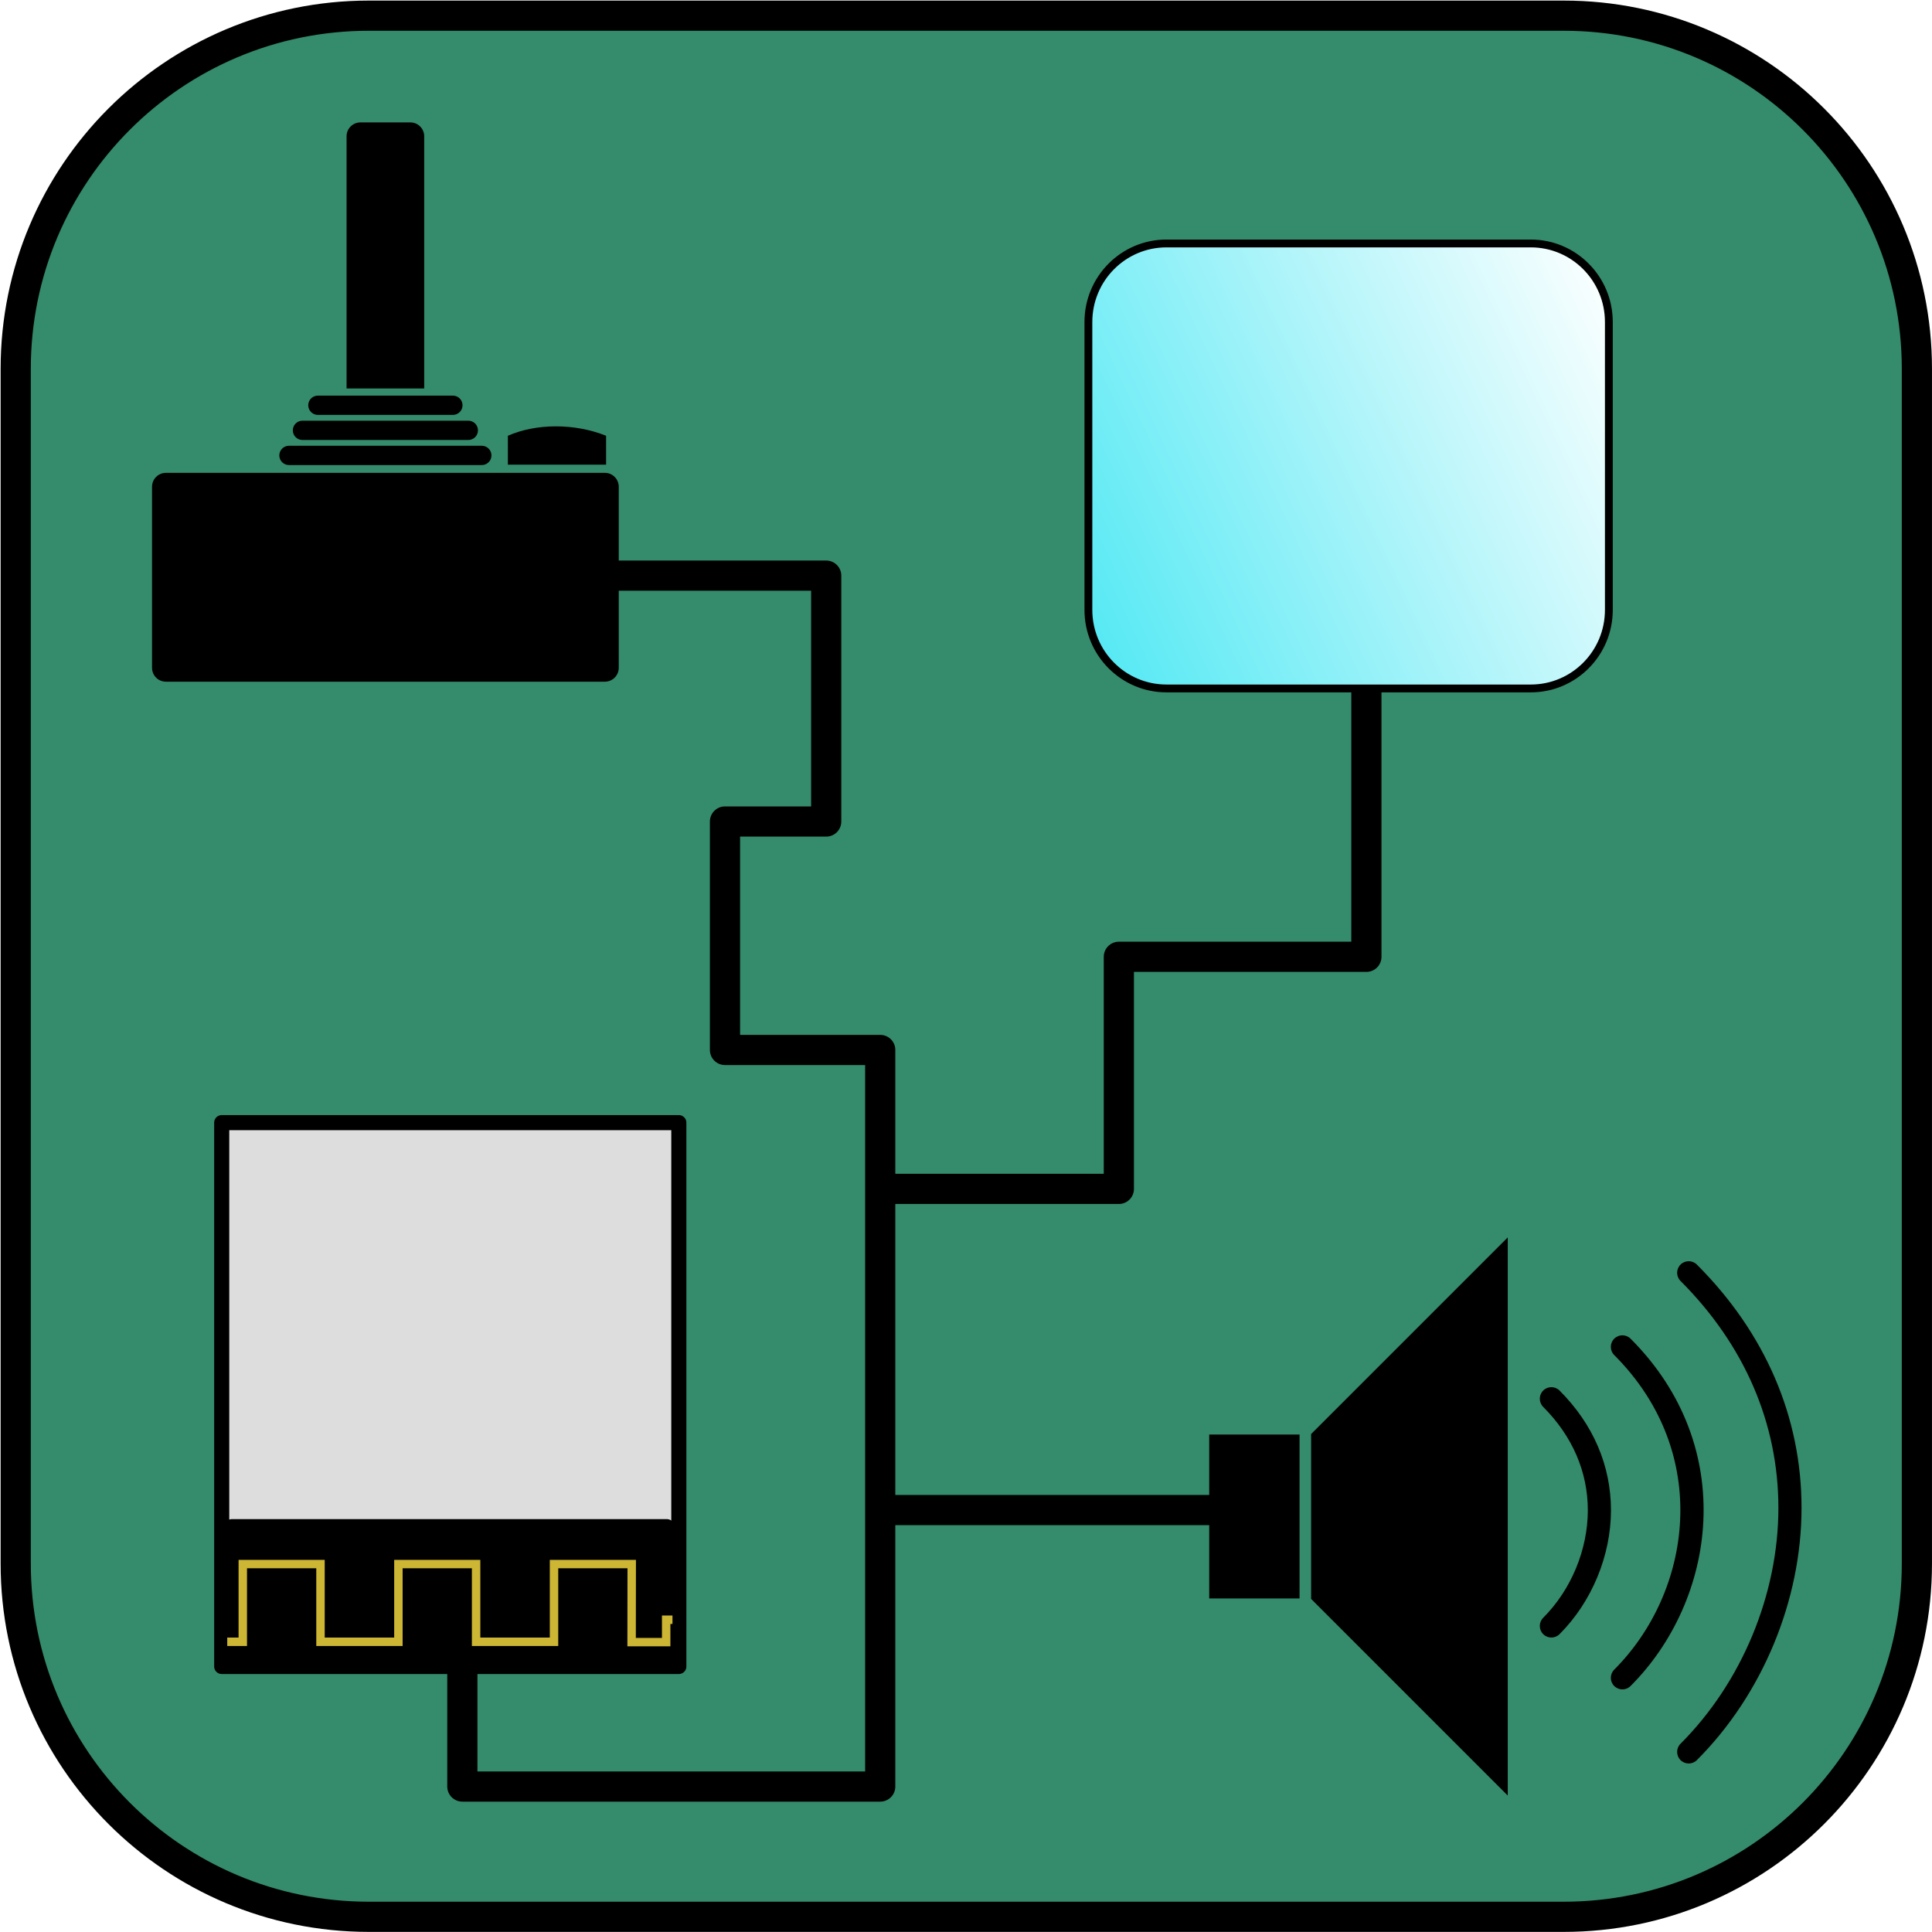
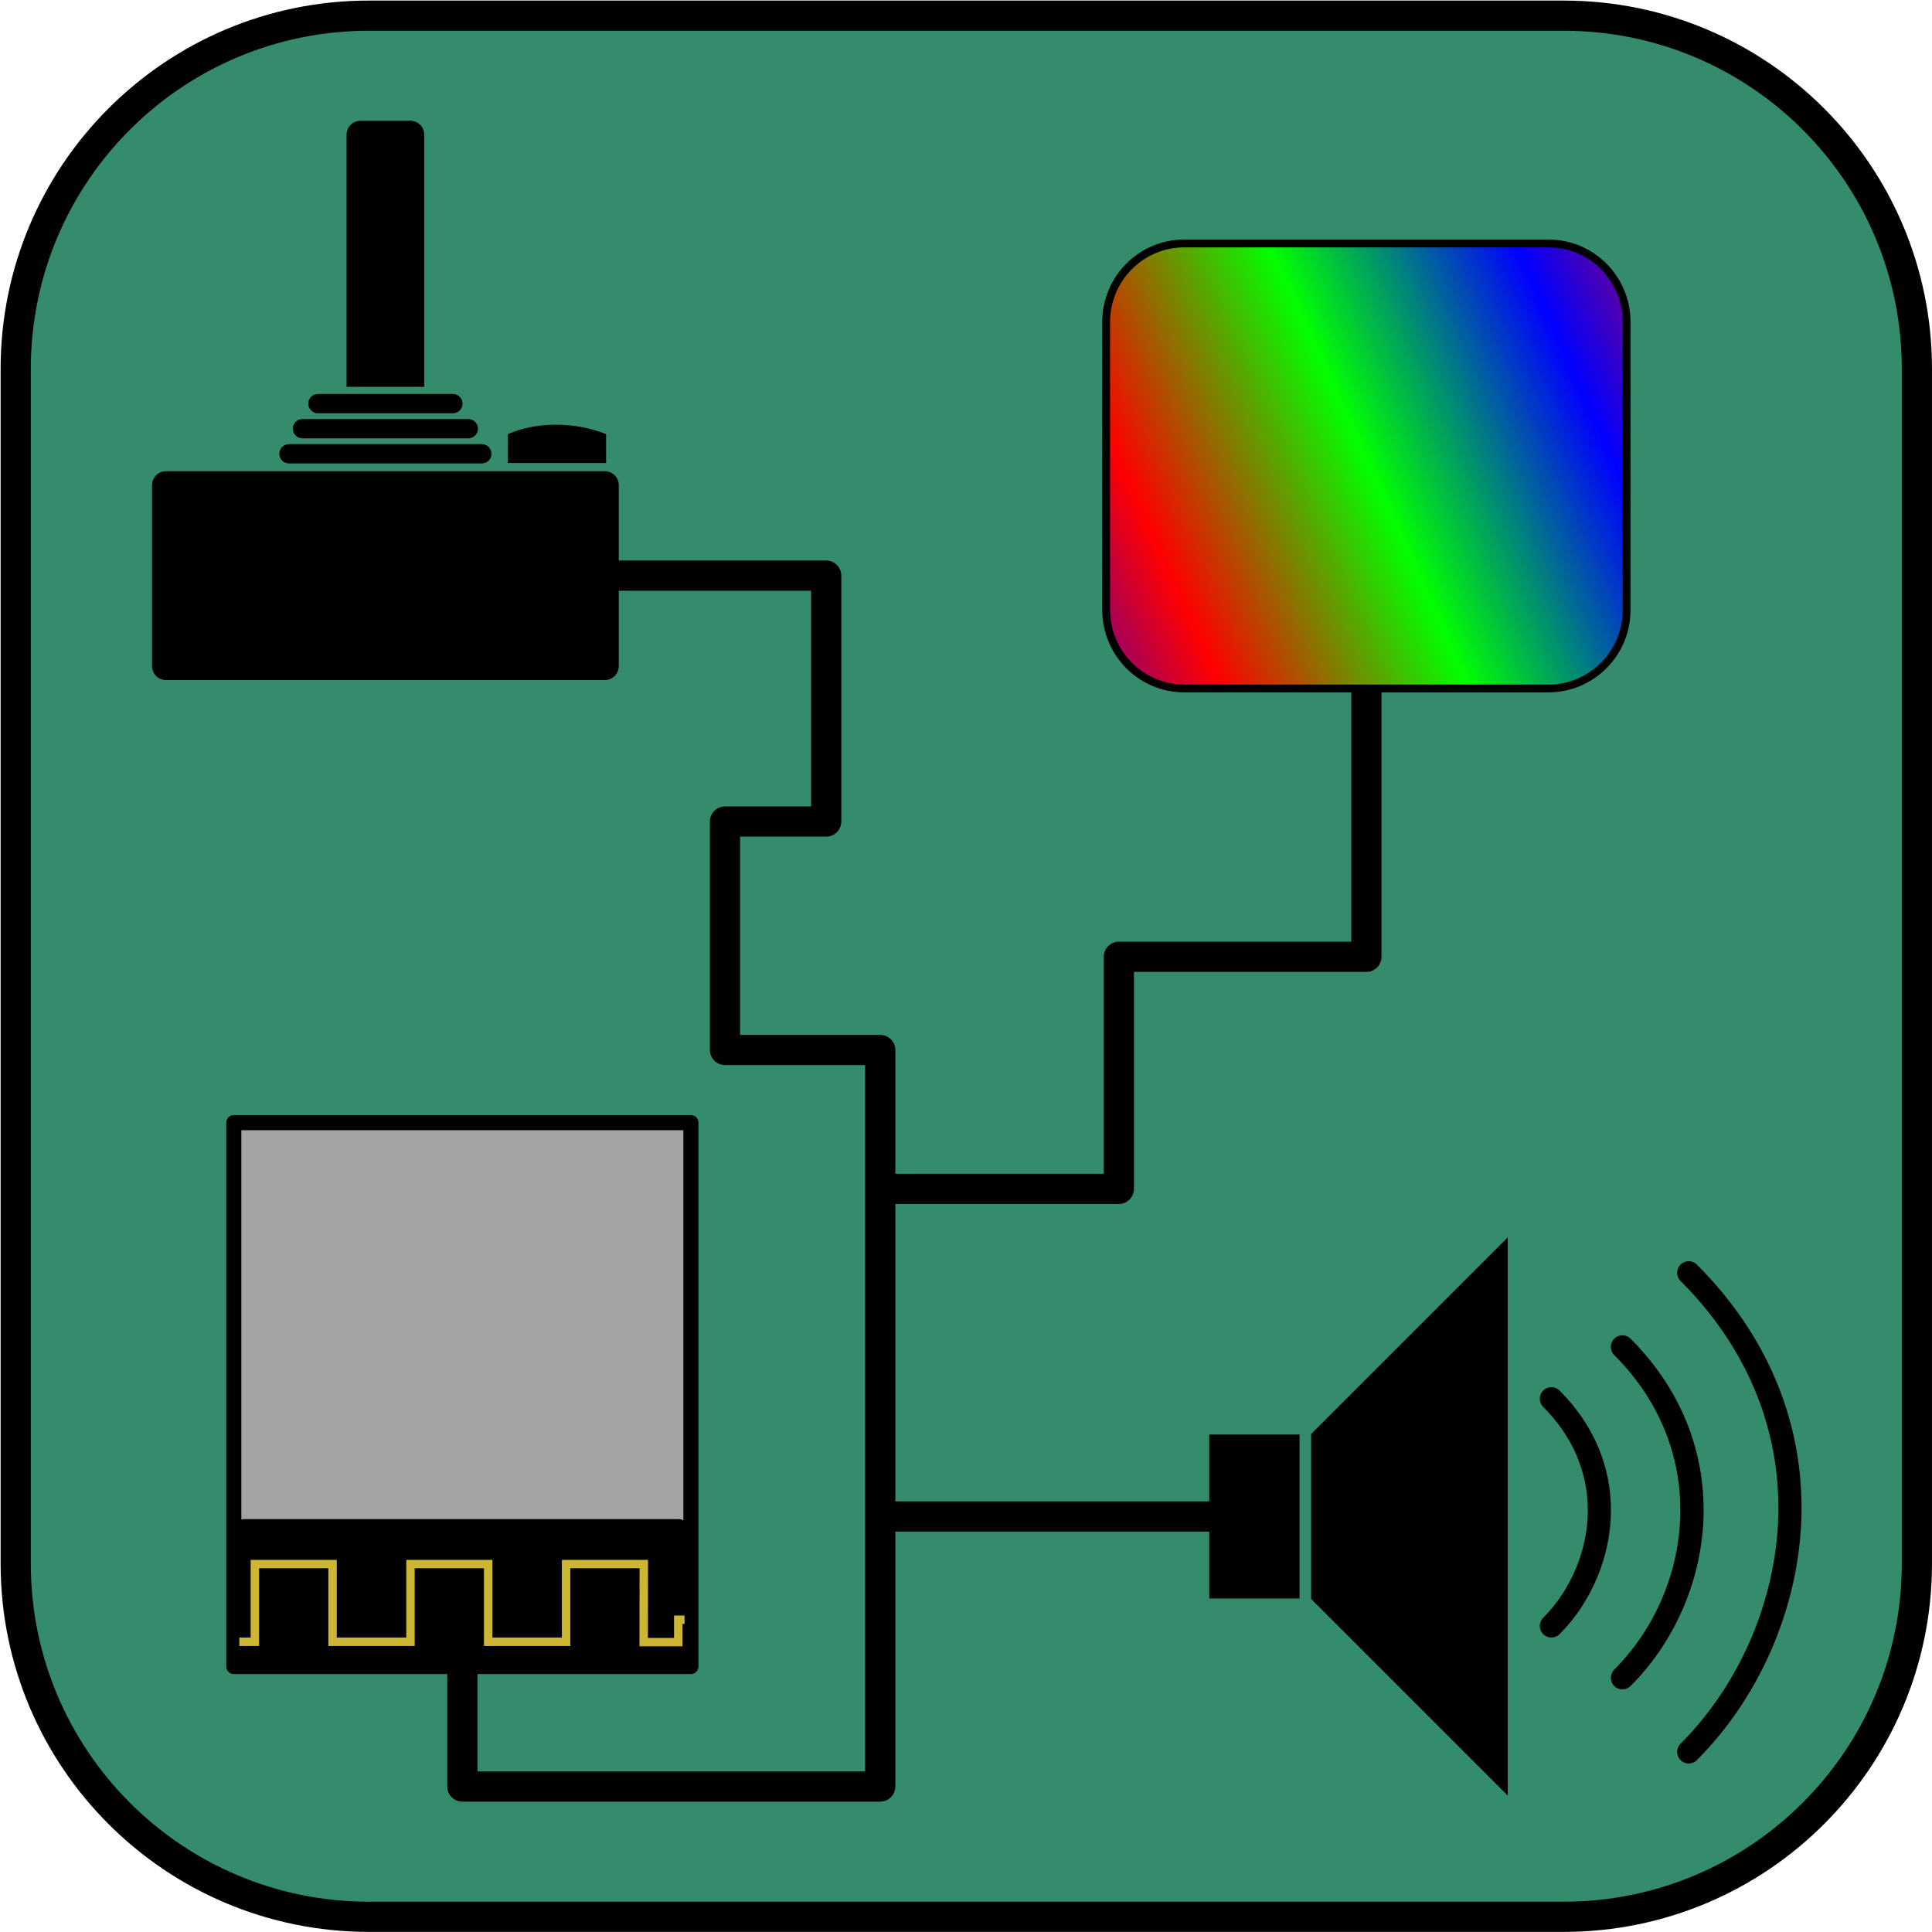
<svg xmlns="http://www.w3.org/2000/svg" xmlns:xlink="http://www.w3.org/1999/xlink" width="512" height="512" viewBox="0 0 512 512" version="1.1" id="svg1" xml:space="preserve">
  <defs id="defs1">
    <linearGradient id="linearGradient44">
-       <stop style="stop-color:#46e7f3;stop-opacity:1;" offset="0" id="stop45" />
-       <stop style="stop-color:#ffffff;stop-opacity:1;" offset="1" id="stop46" />
+       <stop style="stop-color:#0000ff;stop-opacity:1;" offset="0" id="stop45" />
+       <stop style="stop-color:#ff0000;stop-opacity:1;" offset="0.25" id="stop2" />
+       <stop style="stop-color:#00ff00;stop-opacity:1;" offset="0.5" id="stop1" />
+       <stop style="stop-color:#0000ff;stop-opacity:1;" offset="0.75" id="stop3" />
+       <stop style="stop-color:#ff0000;stop-opacity:1;" offset="1" id="stop46" />
    </linearGradient>
-     <linearGradient xlink:href="#linearGradient44" id="linearGradient46" x1="211.773" y1="254.759" x2="406.409" y2="127.526" gradientUnits="userSpaceOnUse" gradientTransform="matrix(0.7329628,0,0,1.01822,128.8445,-63.80989)" />
+     <linearGradient xlink:href="#linearGradient44" id="linearGradient46" x1="184.191" y1="263.931" x2="440.459" y2="103.016" gradientUnits="userSpaceOnUse" gradientTransform="matrix(0.7329628,0,0,1.01822,133.552,-63.80989)" />
  </defs>
+   <g id="layer3">
+     <rect style="fill:#348c6c;fill-opacity:1;stroke:#000000;stroke-width:8;stroke-linejoin:round;stroke-dasharray:none;stroke-opacity:1" id="rect29" width="503.83" height="503.822" x="4.165" y="4.151" ry="93.6" />
+   </g>
  <g id="layer2">
-     <rect style="fill:#348c6c;fill-opacity:1;stroke:#000000;stroke-width:8;stroke-linejoin:round;stroke-dasharray:none;stroke-opacity:1" id="rect29" width="503.83" height="503.822" x="4.165" y="4.151" ry="93.6" />
-     <rect style="fill:url(#linearGradient46);stroke:#000000;stroke-width:2.075;stroke-linejoin:round;stroke-dasharray:none;stroke-opacity:1" id="rect30" width="137.925" height="117.925" x="288.437" y="64.52" ry="20.809" rx="20.688" />
-     <rect style="fill:#dddddd;fill-opacity:1;stroke:#000000;stroke-width:4;stroke-linejoin:round;stroke-dasharray:none;stroke-opacity:1" id="rect46" width="121.14" height="144.125" x="58.757" y="297.508" rx="0" ry="0" />
-     <rect style="fill:#000000;fill-opacity:1;stroke:#000000;stroke-width:4.139;stroke-linejoin:round;stroke-dasharray:none;stroke-opacity:1" id="rect47" width="115.274" height="33.882" x="61.448" y="404.654" />
    <path style="fill:none;fill-opacity:1;stroke:#000000;stroke-width:8;stroke-linejoin:round;stroke-dasharray:none;stroke-opacity:1" d="m 163.55,152.548 h 55.403 v 65.161 h -26.824 v 60.541 h 41.139 V 397.889 473.452 H 122.528 v -30.305" id="path47" />
-     <path style="fill:none;fill-opacity:1;stroke:#000000;stroke-width:8;stroke-linejoin:round;stroke-dasharray:none;stroke-opacity:1" d="m 323.344,400.185 -90.876,0" id="path48" />
+     <path style="fill:none;fill-opacity:1;stroke:#000000;stroke-width:8;stroke-linejoin:round;stroke-dasharray:none;stroke-opacity:1" d="M 323.344,401.883 H 232.467" id="path48" />
    <path style="fill:none;fill-opacity:1;stroke:#000000;stroke-width:8;stroke-linejoin:round;stroke-dasharray:none;stroke-opacity:1" d="m 235.477,315.066 h 61.031 v -61.504 h 65.599 v -70.665" id="path49" />
  </g>
  <g id="layer1">
-     <g id="g1431" transform="matrix(0.2931686,0,0,-0.2931686,10.45032,460.0568)" style="display:inline">
-       <path id="path1473" style="display:inline;fill:#ccb634;fill-opacity:1;fill-rule:nonzero;stroke:none;stroke-width:0.1;stroke-opacity:1" d="m 562.73,108.9 c 0,0 0,-15.204 0,-20.227 -5.061,0 -18.544,0 -23.61,0 0.009,6.834 0.099,70.557 0.099,70.557 h -77.875 c 0,0 0,-63.421 0,-70.242 -6.432,0 -56.365,0 -62.797,0 0,6.821 0,70.242 0,70.242 h -77.871 c 0,0 0,-63.421 0,-70.242 -6.432,0 -56.365,0 -62.799,0 0,6.821 0,70.242 0,70.242 h -77.868 c 0,0 0,-63.421 0,-70.242 -2.557,0 -6.751,0 -10.243,0 v -7.626 h 17.87 c 0,0 0,63.42 0,70.241 6.429,0 56.186,0 62.615,0 0,-6.821 0,-70.241 0,-70.241 h 78.052 c 0,0 0,63.42 0,70.241 6.43,0 56.186,0 62.617,0 0,-6.821 0,-70.241 0,-70.241 h 78.052 c 0,0 0,63.42 0,70.241 6.428,0 56.173,0 62.609,0 -0.009,-6.833 -0.099,-70.556 -0.099,-70.556 h 38.874 c 0,0 0,15.206 0,20.227 0.599,0 1.236,0 1.88,0 v 7.626 h -9.506" />
+     <g id="g3" transform="translate(3.201389)">
+       <rect style="fill:#a3a3a3;fill-opacity:1;stroke:#000000;stroke-width:4;stroke-linejoin:round;stroke-dasharray:none;stroke-opacity:1" id="rect46" width="121.14" height="144.125" x="58.757" y="297.508" rx="0" ry="0" />
+       <rect style="fill:#000000;fill-opacity:1;stroke:#000000;stroke-width:4.139;stroke-linejoin:round;stroke-dasharray:none;stroke-opacity:1" id="rect47" width="115.274" height="33.882" x="61.448" y="404.654" />
+       <g id="g1431" transform="matrix(0.2931686,0,0,-0.2931686,10.45032,460.0568)" style="display:inline">
+         <path id="path1473" style="display:inline;fill:#ccb634;fill-opacity:1;fill-rule:nonzero;stroke:none;stroke-width:0.1;stroke-opacity:1" d="m 562.73,108.9 c 0,0 0,-15.204 0,-20.227 -5.061,0 -18.544,0 -23.61,0 0.009,6.834 0.099,70.557 0.099,70.557 h -77.875 c 0,0 0,-63.421 0,-70.242 -6.432,0 -56.365,0 -62.797,0 0,6.821 0,70.242 0,70.242 h -77.871 c 0,0 0,-63.421 0,-70.242 -6.432,0 -56.365,0 -62.799,0 0,6.821 0,70.242 0,70.242 h -77.868 c 0,0 0,-63.421 0,-70.242 -2.557,0 -6.751,0 -10.243,0 v -7.626 h 17.87 c 0,0 0,63.42 0,70.241 6.429,0 56.186,0 62.615,0 0,-6.821 0,-70.241 0,-70.241 h 78.052 c 0,0 0,63.42 0,70.241 6.43,0 56.186,0 62.617,0 0,-6.821 0,-70.241 0,-70.241 h 78.052 c 0,0 0,63.42 0,70.241 6.428,0 56.173,0 62.609,0 -0.009,-6.833 -0.099,-70.556 -0.099,-70.556 h 38.874 c 0,0 0,15.206 0,20.227 0.599,0 1.236,0 1.88,0 v 7.626 h -9.506" />
+       </g>
    </g>
-     <g id="g19" transform="matrix(1.206273,0,0,-1.206273,1.913807,223.6617)">
+     <g id="g19" transform="matrix(1.206273,0,0,-1.206273,1.913807,223.227)">
      <path id="path1" style="fill:#000000;fill-opacity:1;fill-rule:nonzero;stroke:none;stroke-width:0.1" d="m 91.61,100.07 v 55.404 c 0,1.685 -1.366,3.05 -3.051,3.05 H 77.602 c -1.684,0 -3.05,-1.365 -3.05,-3.05 V 100.07 h 17.058" />
      <path id="path2" style="fill:#000000;fill-opacity:1;fill-rule:nonzero;stroke:none;stroke-width:0.1" d="m 131.568,83.331 h -21.579 c 0,0 0,2.793 0,6.349 6.178,2.731 14.652,2.784 21.579,0 0,-2.066 0,-6.349 0,-6.349" />
      <path id="path3" style="fill:#000000;fill-opacity:1;fill-rule:nonzero;stroke:none;stroke-width:0.1" d="m 68.252,98.499 c -1.17,0 -2.119,-0.948 -2.119,-2.118 0,-1.171 0.949,-2.118 2.119,-2.118 h 29.659 c 1.17,0 2.119,0.947 2.119,2.118 0,1.17 -0.949,2.118 -2.119,2.118 H 68.252" />
      <path id="path4" style="fill:#000000;fill-opacity:1;fill-rule:nonzero;stroke:none;stroke-width:0.1" d="m 64.862,92.992 c -1.17,0 -2.118,-0.95 -2.118,-2.119 0,-1.171 0.948,-2.12 2.118,-2.12 H 101.3 c 1.17,0 2.118,0.949 2.118,2.12 0,1.169 -0.948,2.119 -2.118,2.119 H 64.862" />
      <path id="path5" style="fill:#000000;fill-opacity:1;fill-rule:nonzero;stroke:none;stroke-width:0.1" d="m 61.896,87.483 c -1.17,0 -2.119,-0.948 -2.119,-2.119 0,-1.17 0.949,-2.118 2.119,-2.118 h 42.37 c 1.17,0 2.118,0.948 2.118,2.118 0,1.171 -0.948,2.119 -2.118,2.119 H 61.896" />
      <path id="path10" style="fill:#000000;fill-opacity:1;fill-rule:nonzero;stroke:none;stroke-width:0.1" d="m 134.349,38.704 c 0,-1.687 -1.366,-3.051 -3.051,-3.051 H 34.864 c -1.684,0 -3.05,1.364 -3.05,3.051 v 39.779 c 0,1.684 1.366,3.05 3.05,3.05 h 96.434 c 1.685,0 3.051,-1.366 3.051,-3.05 V 38.704" />
    </g>
    <g id="g29" transform="matrix(1.206273,0,0,-1.206273,-333.2428,518.584)" style="display:inline">
      <path id="path24" style="fill:#000000;fill-opacity:1;fill-rule:nonzero;stroke:none;stroke-width:0.1" d="m 541.917,114.753 c 0,-2.297 0,-33.717 0,-36.014 2.125,0 17.72,0 19.845,0 0,2.297 0,33.717 0,36.014 -2.125,0 -17.72,0 -19.845,0" />
      <path id="path25" style="fill:#000000;fill-opacity:1;fill-rule:nonzero;stroke:none;stroke-width:0.1" d="m 615.289,124.41 c -0.994,-0.994 -0.994,-2.603 0,-3.595 6.413,-6.415 9.803,-14.264 9.803,-22.7 0,-8.654 -3.665,-17.484 -9.803,-23.624 -0.994,-0.991 -0.994,-2.602 0,-3.596 0.99,-0.993 2.601,-0.993 3.594,0 7.073,7.072 11.294,17.248 11.294,27.22 0,9.814 -3.906,18.907 -11.294,26.295 -0.993,0.993 -2.604,0.993 -3.594,0" />
      <path id="path26" style="fill:#000000;fill-opacity:1;fill-rule:nonzero;stroke:none;stroke-width:0.1" d="m 630.891,135.805 c -0.993,-0.992 -0.993,-2.603 0,-3.596 21.628,-21.63 16.984,-52.126 0,-69.112 -0.993,-0.994 -0.993,-2.602 0,-3.595 0.992,-0.993 2.601,-0.993 3.595,0 18.752,18.754 23.88,52.422 0,76.302 -0.994,0.993 -2.604,0.993 -3.595,0.001" />
      <path id="path27" style="fill:#000000;fill-opacity:1;fill-rule:nonzero;stroke:none;stroke-width:0.1" d="m 645.458,152.082 c -0.993,-0.992 -0.993,-2.602 0,-3.595 14.067,-14.066 21.501,-31.307 21.501,-49.861 0,-18.977 -8.037,-38.344 -21.501,-51.809 -0.993,-0.991 -0.993,-2.602 0,-3.594 0.994,-0.993 2.604,-0.993 3.595,0 14.397,14.395 22.991,35.108 22.991,55.403 0,19.932 -7.949,38.416 -22.991,53.456 -0.991,0.993 -2.601,0.993 -3.595,0" />
      <path id="path29" style="fill:#000000;fill-opacity:1;fill-rule:nonzero;stroke:none;stroke-width:0.1" d="M 564.303,114.861 V 78.629 L 607.501,35.432 v 122.627 l -43.198,-43.198" />
    </g>
+     <rect style="fill:url(#linearGradient46);stroke:#000000;stroke-width:2.075;stroke-linejoin:round;stroke-dasharray:none;stroke-opacity:1" id="rect30" width="137.925" height="117.925" x="293.144" y="64.52" ry="20.809" rx="20.688" />
  </g>
</svg>
